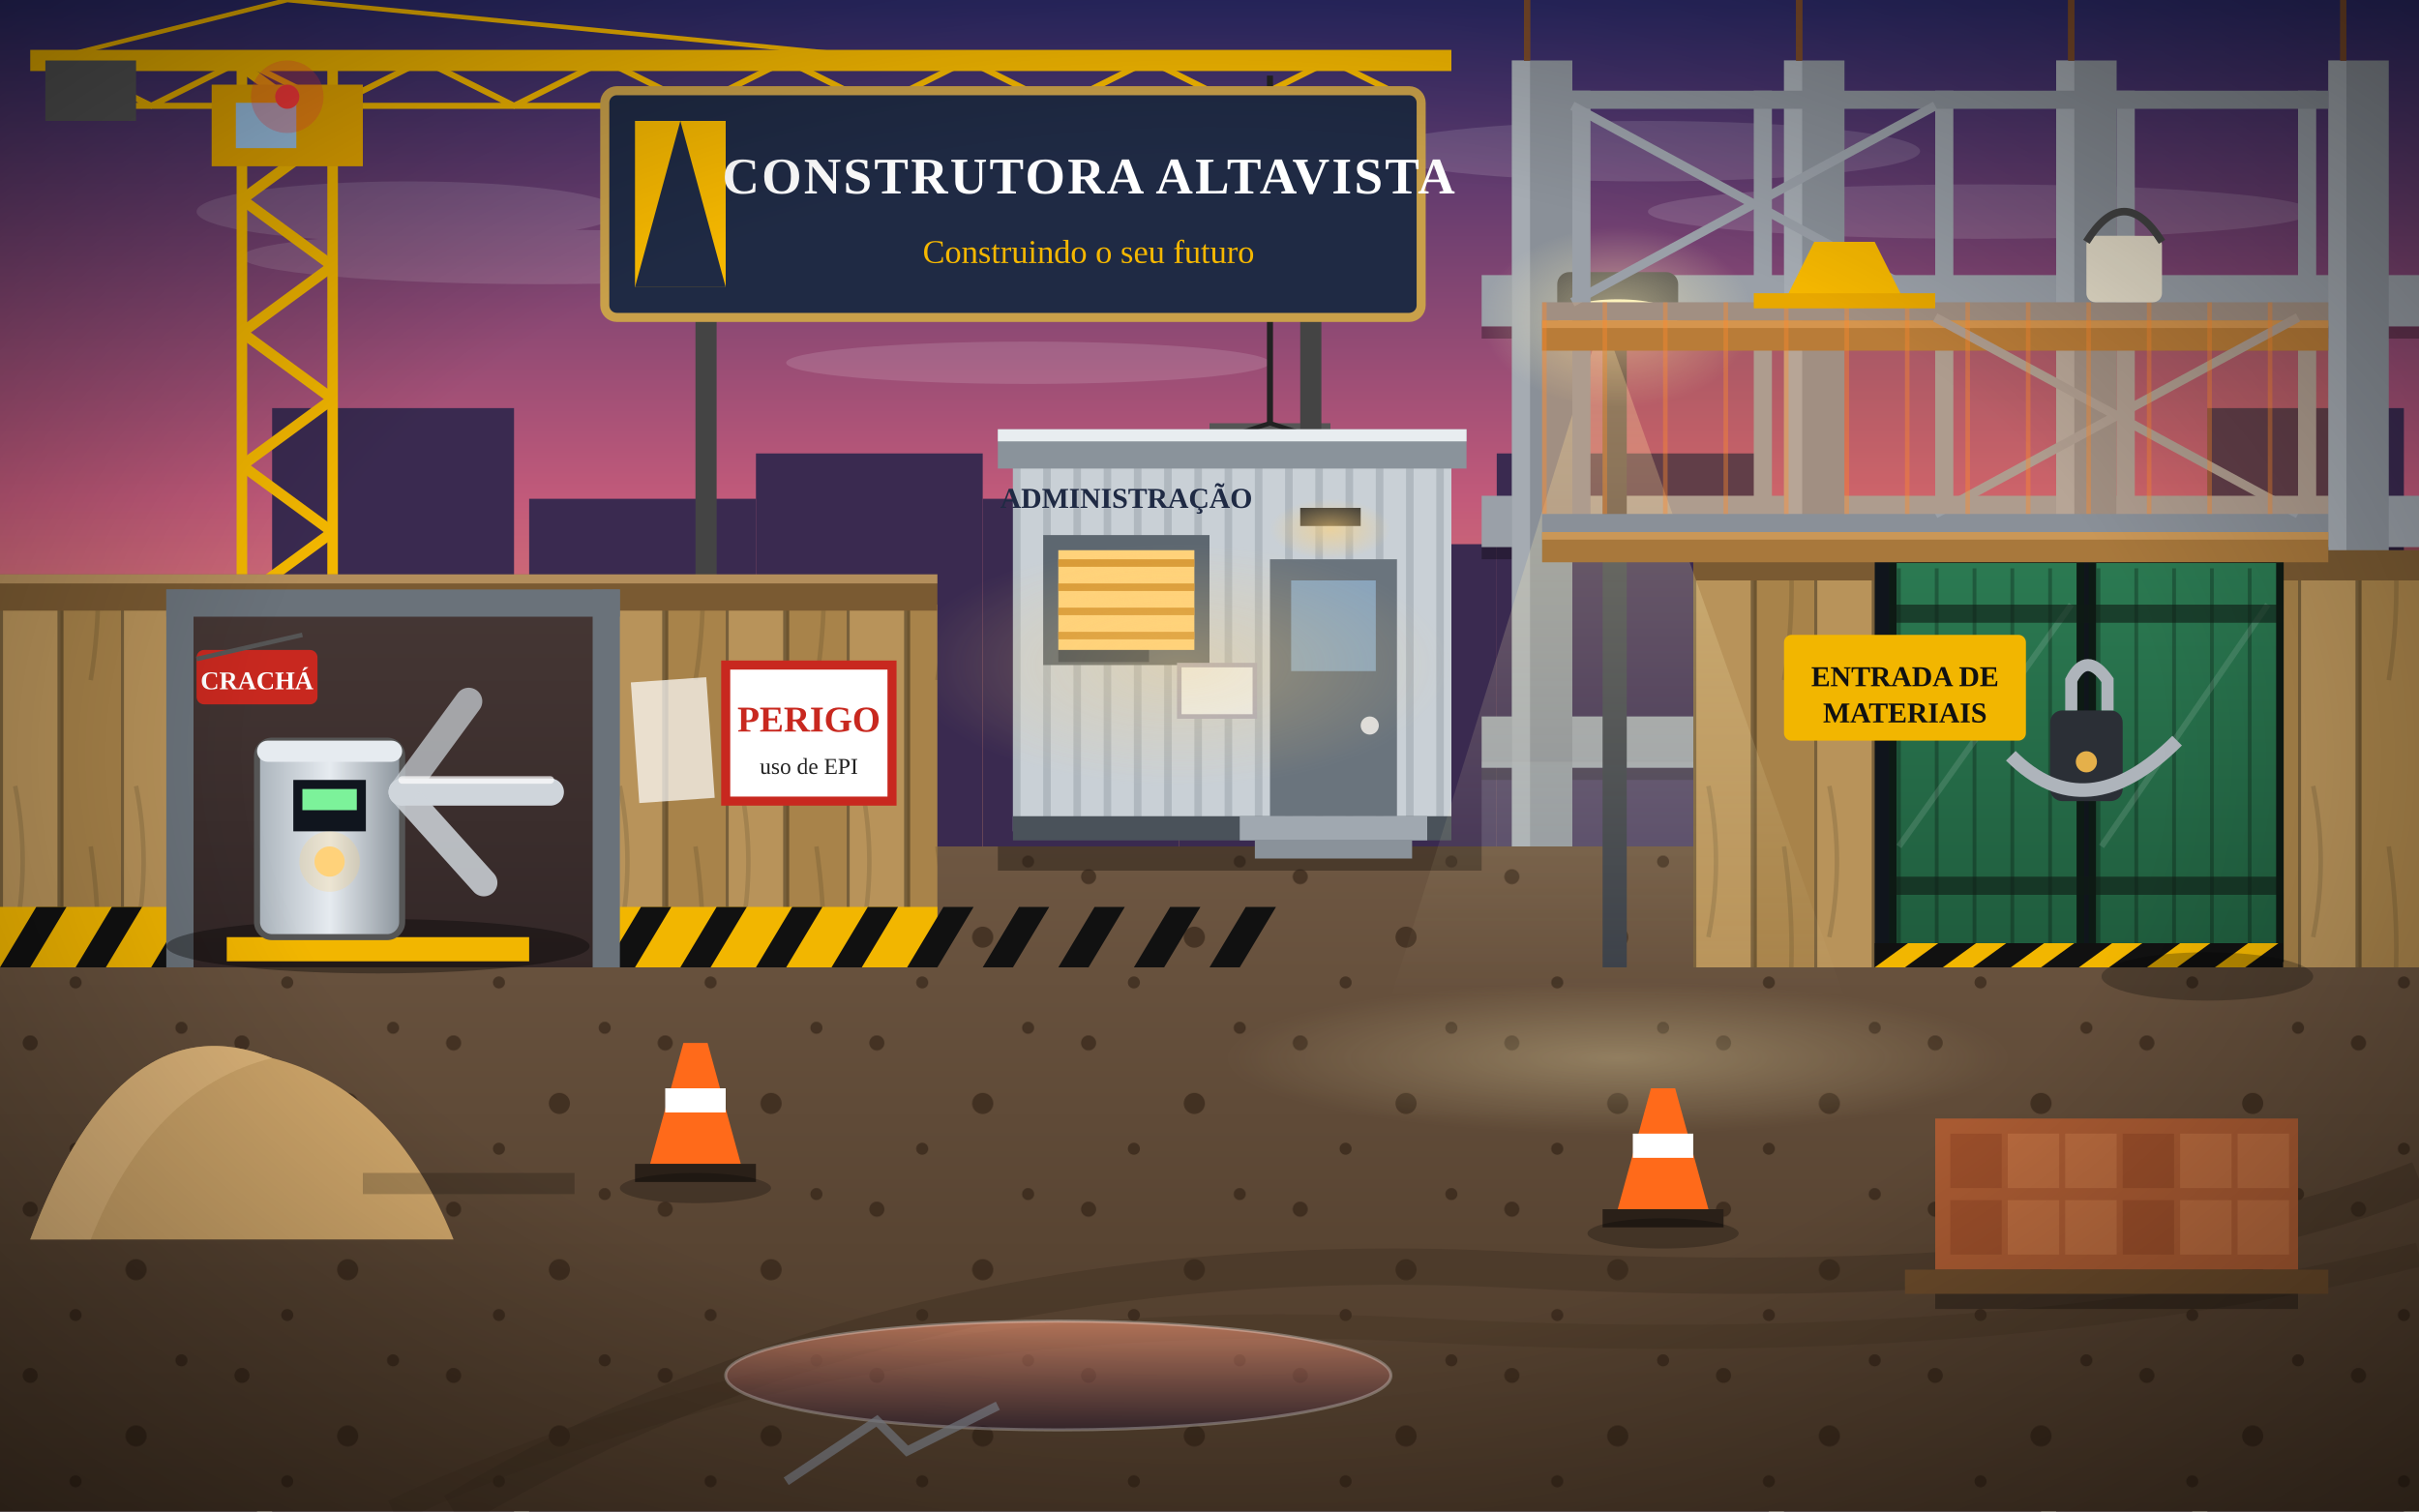
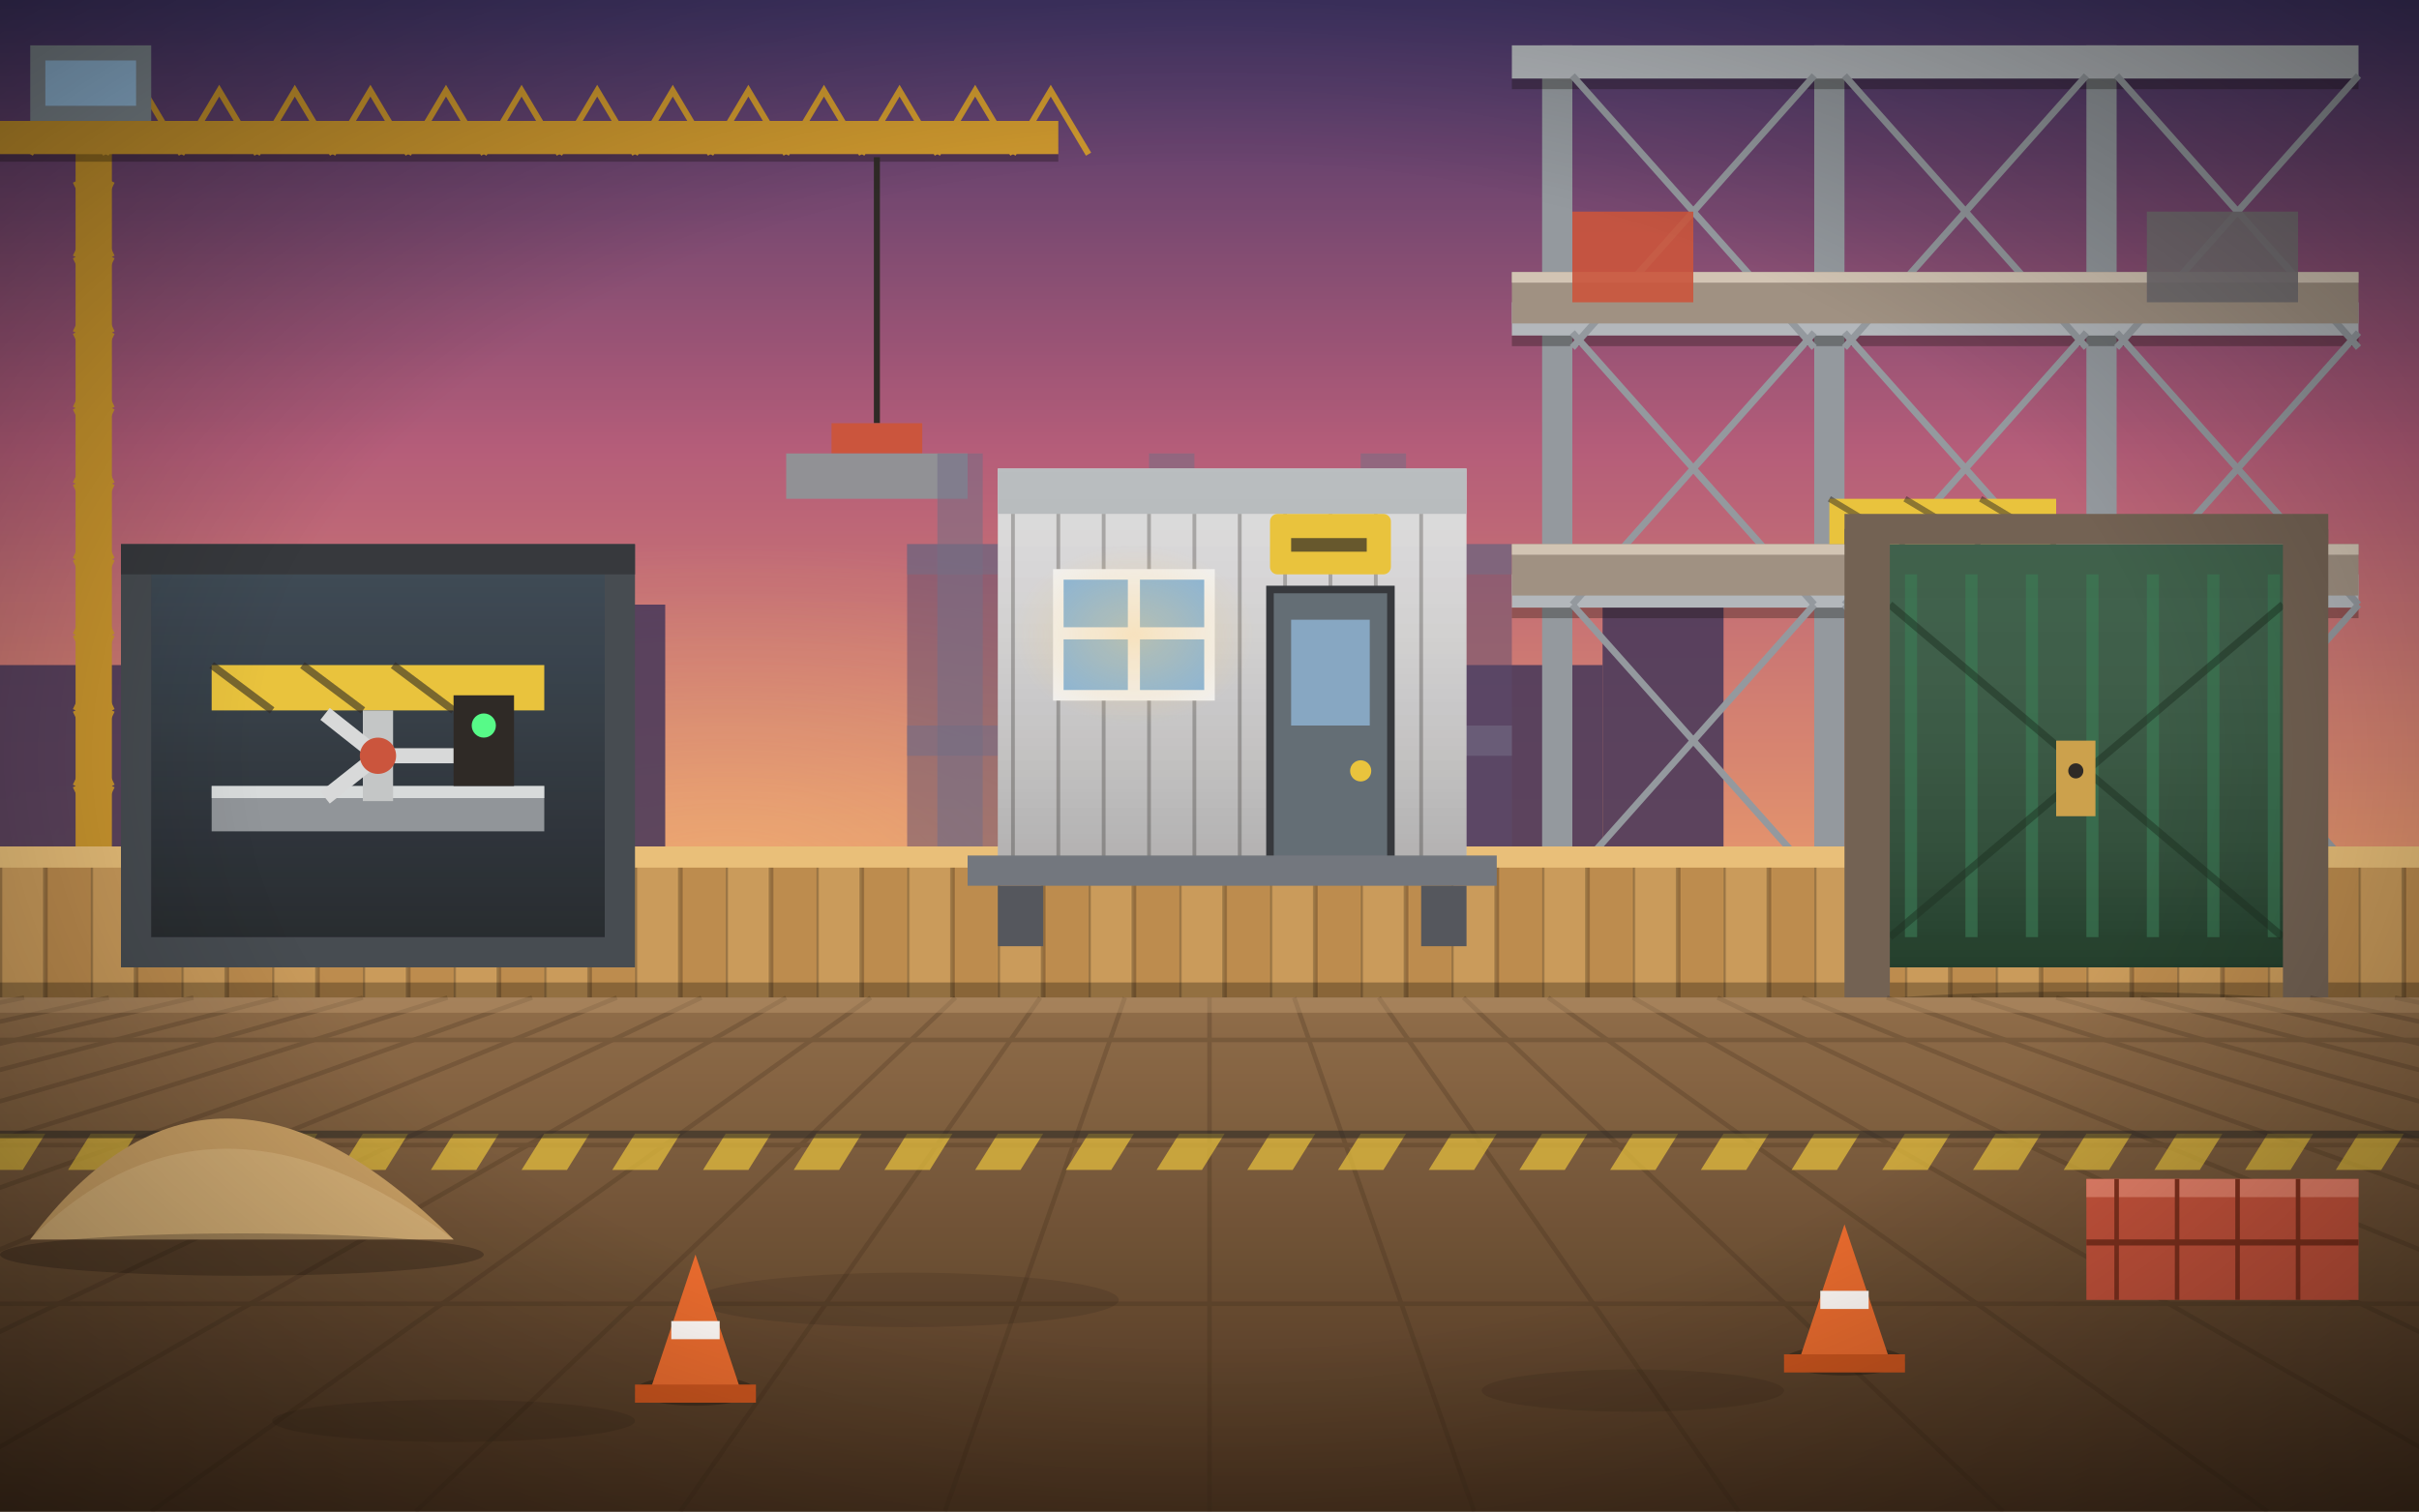
- <svg xmlns="http://www.w3.org/2000/svg" viewBox="0 0 160 100" preserveAspectRatio="xMidYMid slice" width="100%" height="100%">
+ <svg xmlns="http://www.w3.org/2000/svg" viewBox="0 0 160 100" preserveAspectRatio="xMidYMid slice" width="1920" height="1200">
  <defs>
-     <radialGradient id="vgl11" cx="0.5" cy="0.5" r="0.78">
+     <linearGradient id="obr1" x1="0" y1="0" x2="0" y2="1">
+       <stop offset="0" stop-color="#38306a" stop-opacity="1" />
+       <stop offset="0.45" stop-color="#b0587a" stop-opacity="1" />
+       <stop offset="1" stop-color="#f2a56a" stop-opacity="1" />
+     </linearGradient>
+     <radialGradient id="obr2" cx="0.5" cy="0.5" r="0.5">
+       <stop offset="0" stop-color="#ffd27a" stop-opacity="0.35" />
+       <stop offset="1" stop-color="#ffd27a" stop-opacity="0" />
+     </radialGradient>
+     <pattern id="obr3" width="6" height="10" patternUnits="userSpaceOnUse">
+       <rect width="6" height="10" fill="#c79a5a" />
+       <rect x="3" width="3" height="10" fill="#b98a4c" />
+       <path d="M0 0V10M3 0V10" stroke="#000" stroke-opacity=".25" stroke-width=".3" />
+     </pattern>
+     <linearGradient id="obr4" x1="0" y1="0" x2="0" y2="1">
+       <stop offset="0" stop-color="#9ad0ff" stop-opacity="0.22" />
+       <stop offset="1" stop-color="#9ad0ff" stop-opacity="0.04" />
+     </linearGradient>
+     <linearGradient id="obr5" x1="0" y1="0" x2="0" y2="1">
+       <stop offset="0" stop-color="#fff" stop-opacity="0.1" />
+       <stop offset="1" stop-color="#000" stop-opacity="0.2" />
+     </linearGradient>
+     <radialGradient id="obr6" cx="0.5" cy="0.5" r="0.5">
+       <stop offset="0" stop-color="#ffd27a" stop-opacity="0.4" />
+       <stop offset="1" stop-color="#ffd27a" stop-opacity="0" />
+     </radialGradient>
+     <linearGradient id="obr7" x1="0" y1="0" x2="0" y2="1">
+       <stop offset="0" stop-color="#fff" stop-opacity="0.1" />
+       <stop offset="1" stop-color="#000" stop-opacity="0.25" />
+     </linearGradient>
+     <linearGradient id="obr8" x1="0" y1="0" x2="0" y2="1">
+       <stop offset="0" stop-color="#8a6a48" stop-opacity="1" />
+       <stop offset="1" stop-color="#4a3320" stop-opacity="1" />
+     </linearGradient>
+     <linearGradient id="obr9" x1="0" y1="0" x2="0" y2="1">
+       <stop offset="0" stop-color="#8a6a48" stop-opacity="1" />
+       <stop offset="1" stop-color="#3d2a1a" stop-opacity="1" />
+     </linearGradient>
+     <radialGradient id="obr10" cx="0.5" cy="0.5" r="0.78">
      <stop offset="0.5" stop-color="#000" stop-opacity="0" />
      <stop offset="1" stop-color="#000" stop-opacity="0.55" />
    </radialGradient>
-     <linearGradient id="skl11" x1="0" y1="0" x2="0" y2="1">
-       <stop offset="0" stop-color="#2c2a68" />
-       <stop offset="0.5" stop-color="#c25a7a" />
-       <stop offset="1" stop-color="#ffb067" />
-     </linearGradient>
-     <radialGradient id="sunl11" cx="0.5" cy="0.5" r="0.5">
-       <stop offset="0" stop-color="#ffd890" stop-opacity="0.55" />
-       <stop offset="1" stop-color="#ffd890" stop-opacity="0" />
-     </radialGradient>
-     <linearGradient id="gdl11" x1="0" y1="0" x2="0" y2="1">
-       <stop offset="0" stop-color="#6e5742" />
-       <stop offset="1" stop-color="#4a3828" />
-     </linearGradient>
-     <pattern id="grl11" width="14" height="11" patternUnits="userSpaceOnUse">
-       <circle cx="2" cy="3" r=".5" fill="#2a1c10" opacity="0.55" />
-       <circle cx="9" cy="7" r=".7" fill="#2a1c10" opacity="0.55" />
-       <circle cx="12" cy="2" r=".4" fill="#2a1c10" opacity="0.55" />
-       <circle cx="5" cy="10" r=".4" fill="#2a1c10" opacity="0.55" />
-     </pattern>
-     <pattern id="tpml11" width="8" height="24" patternUnits="userSpaceOnUse">
-       <rect width="8" height="24" fill="#b8935a" />
-       <rect x="4" width="4" height="24" fill="#a8834a" />
-       <path d="M0 0V24M4 0V24" stroke="#000" stroke-opacity=".35" stroke-width=".4" />
-       <path d="M1 4Q2 9 1 14M6 8Q7 15 6 21" stroke="#000" stroke-opacity=".12" stroke-width=".3" fill="none" />
-     </pattern>
-     <linearGradient id="ssl11" x1="0" y1="0" x2="1" y2="0">
-       <stop offset="0" stop-color="#aab3bb" />
-       <stop offset="0.5" stop-color="#e6ebf0" />
-       <stop offset="1" stop-color="#8a939b" />
-     </linearGradient>
-     <linearGradient id="gtl11" x1="0" y1="0" x2="0" y2="1">
-       <stop offset="0" stop-color="#2b7a52" />
-       <stop offset="1" stop-color="#1f5c3d" />
-     </linearGradient>
-     <radialGradient id="wl2l11" cx="0.5" cy="0.5" r="0.5">
-       <stop offset="0" stop-color="#ffd27a" stop-opacity="0.6" />
-       <stop offset="1" stop-color="#ffd27a" stop-opacity="0" />
-     </radialGradient>
-     <radialGradient id="lgl11" cx="0.5" cy="0.5" r="0.5">
-       <stop offset="0" stop-color="#fff0b8" stop-opacity="0.55" />
-       <stop offset="1" stop-color="#fff0b8" stop-opacity="0" />
-     </radialGradient>
-     <linearGradient id="lcl11" x1="0" y1="0" x2="0" y2="1">
-       <stop offset="0" stop-color="#fff0b8" stop-opacity="0.35" />
-       <stop offset="1" stop-color="#fff0b8" stop-opacity="0" />
-     </linearGradient>
-     <linearGradient id="pul11" x1="0" y1="0" x2="0" y2="1">
-       <stop offset="0" stop-color="#ff9e7a" stop-opacity="0.55" />
-       <stop offset="1" stop-color="#2a1c30" stop-opacity="0.6" />
-     </linearGradient>
  </defs>
-   <rect x="0" y="0" width="160" height="66" fill="url(#skl11)" />
-   <ellipse cx="32" cy="58" rx="40" ry="12" fill="url(#sunl11)" />
-   <g fill="#fff" opacity=".13">
-     <ellipse cx="27" cy="14" rx="14" ry="2" />
-     <ellipse cx="36" cy="17" rx="20" ry="1.8" />
-     <ellipse cx="109" cy="10" rx="18" ry="2" />
-     <ellipse cx="131" cy="14" rx="22" ry="1.8" />
-     <ellipse cx="68" cy="24" rx="16" ry="1.4" />
+   <rect x="0" y="0" width="160" height="66" fill="url(#obr1)" />
+   <ellipse cx="48" cy="58" rx="50" ry="22" fill="url(#obr2)" />
+   <circle cx="36" cy="56" r="6" fill="#ffe2a8" opacity="0.8" />
+   <rect x="0" y="44" width="12" height="22" fill="#3a2f58" opacity="0.85" />
+   <rect x="12" y="38" width="10" height="28" fill="#3a2f58" opacity="0.85" />
+   <rect x="22" y="46" width="14" height="20" fill="#3a2f58" opacity="0.85" />
+   <rect x="36" y="40" width="8" height="26" fill="#3a2f58" opacity="0.85" />
+   <rect x="70" y="42" width="12" height="24" fill="#3a2f58" opacity="0.85" />
+   <rect x="82" y="36" width="10" height="30" fill="#3a2f58" opacity="0.85" />
+   <rect x="94" y="44" width="12" height="22" fill="#3a2f58" opacity="0.85" />
+   <rect x="106" y="38" width="8" height="28" fill="#3a2f58" opacity="0.85" />
+   <rect x="5" y="10" width="2.4" height="56" fill="#c9962a" />
+   <path d="M5 12L7.4 17M7.4 12L5 17" fill="none" stroke="#c9962a" stroke-width="0.4" />
+   <path d="M5 17L7.4 22M7.4 17L5 22" fill="none" stroke="#c9962a" stroke-width="0.4" />
+   <path d="M5 22L7.4 27M7.4 22L5 27" fill="none" stroke="#c9962a" stroke-width="0.4" />
+   <path d="M5 27L7.4 32M7.4 27L5 32" fill="none" stroke="#c9962a" stroke-width="0.4" />
+   <path d="M5 32L7.4 37M7.4 32L5 37" fill="none" stroke="#c9962a" stroke-width="0.4" />
+   <path d="M5 37L7.4 42M7.4 37L5 42" fill="none" stroke="#c9962a" stroke-width="0.4" />
+   <path d="M5 42L7.4 47M7.4 42L5 47" fill="none" stroke="#c9962a" stroke-width="0.4" />
+   <path d="M5 47L7.4 52M7.4 47L5 52" fill="none" stroke="#c9962a" stroke-width="0.4" />
+   <path d="M5 52L7.4 57M7.4 52L5 57" fill="none" stroke="#c9962a" stroke-width="0.4" />
+   <path d="M5 57L7.4 62M7.4 57L5 62" fill="none" stroke="#c9962a" stroke-width="0.4" />
+   <path d="M5 62L7.4 67M7.4 62L5 67" fill="none" stroke="#c9962a" stroke-width="0.4" />
+   <rect x="0" y="8" width="70" height="2.2" fill="#c9962a" />
+   <rect x="0" y="10.2" width="70" height="0.5" fill="#000" opacity="0.3" />
+   <path d="M2 10.2L4.5 6L7 10.2" fill="none" stroke="#c9962a" stroke-width="0.4" />
+   <path d="M7 10.2L9.5 6L12 10.2" fill="none" stroke="#c9962a" stroke-width="0.4" />
+   <path d="M12 10.2L14.5 6L17 10.2" fill="none" stroke="#c9962a" stroke-width="0.4" />
+   <path d="M17 10.2L19.5 6L22 10.2" fill="none" stroke="#c9962a" stroke-width="0.4" />
+   <path d="M22 10.2L24.5 6L27 10.2" fill="none" stroke="#c9962a" stroke-width="0.4" />
+   <path d="M27 10.2L29.5 6L32 10.2" fill="none" stroke="#c9962a" stroke-width="0.4" />
+   <path d="M32 10.2L34.5 6L37 10.2" fill="none" stroke="#c9962a" stroke-width="0.4" />
+   <path d="M37 10.2L39.5 6L42 10.2" fill="none" stroke="#c9962a" stroke-width="0.4" />
+   <path d="M42 10.2L44.5 6L47 10.2" fill="none" stroke="#c9962a" stroke-width="0.4" />
+   <path d="M47 10.2L49.5 6L52 10.2" fill="none" stroke="#c9962a" stroke-width="0.4" />
+   <path d="M52 10.2L54.5 6L57 10.2" fill="none" stroke="#c9962a" stroke-width="0.4" />
+   <path d="M57 10.2L59.5 6L62 10.2" fill="none" stroke="#c9962a" stroke-width="0.4" />
+   <path d="M62 10.2L64.5 6L67 10.2" fill="none" stroke="#c9962a" stroke-width="0.4" />
+   <path d="M67 10.2L69.5 6L72 10.2" fill="none" stroke="#c9962a" stroke-width="0.4" />
+   <rect x="2" y="3" width="8" height="5" fill="#7a8a96" />
+   <rect x="3" y="4" width="6" height="3" fill="#9ad0ff" opacity="0.8" />
+   <line x1="58" y1="10.4" x2="58" y2="28" stroke="#222" stroke-width="0.4" />
+   <rect x="55" y="28" width="6" height="2" fill="#c8503a" />
+   <rect x="52" y="30" width="12" height="3" fill="#8a8f98" />
+   <rect x="60" y="36" width="40" height="30" fill="#51466e" opacity="0.5" />
+   <rect x="62" y="30" width="3" height="36" fill="#6b6a86" opacity="0.55" />
+   <rect x="76" y="30" width="3" height="36" fill="#6b6a86" opacity="0.55" />
+   <rect x="90" y="30" width="3" height="36" fill="#6b6a86" opacity="0.55" />
+   <rect x="60" y="36" width="40" height="2" fill="#6b6a86" opacity="0.55" />
+   <rect x="60" y="48" width="40" height="2" fill="#6b6a86" opacity="0.55" />
+   <rect x="60" y="60" width="40" height="2" fill="#6b6a86" opacity="0.55" />
+   <rect x="102" y="3" width="2" height="62" fill="#8d98a2" />
+   <rect x="120" y="3" width="2" height="62" fill="#8d98a2" />
+   <rect x="138" y="3" width="2" height="62" fill="#8d98a2" />
+   <rect x="100" y="3" width="56" height="2.2" fill="#aeb8c0" />
+   <rect x="100" y="5.2" width="56" height="0.7" fill="#000" opacity="0.3" />
+   <rect x="100" y="20" width="56" height="2.2" fill="#aeb8c0" />
+   <rect x="100" y="22.2" width="56" height="0.7" fill="#000" opacity="0.3" />
+   <rect x="100" y="38" width="56" height="2.2" fill="#aeb8c0" />
+   <rect x="100" y="40.2" width="56" height="0.7" fill="#000" opacity="0.3" />
+   <rect x="100" y="56" width="56" height="2.2" fill="#aeb8c0" />
+   <rect x="100" y="58.2" width="56" height="0.7" fill="#000" opacity="0.3" />
+   <path d="M104 5L120 23M120 5L104 23" fill="none" stroke="#8d98a2" stroke-width="0.45" />
+   <path d="M104 22L120 40M120 22L104 40" fill="none" stroke="#8d98a2" stroke-width="0.45" />
+   <path d="M104 40L120 58M120 40L104 58" fill="none" stroke="#8d98a2" stroke-width="0.45" />
+   <path d="M122 5L138 23M138 5L122 23" fill="none" stroke="#8d98a2" stroke-width="0.45" />
+   <path d="M122 22L138 40M138 22L122 40" fill="none" stroke="#8d98a2" stroke-width="0.45" />
+   <path d="M122 40L138 58M138 40L122 58" fill="none" stroke="#8d98a2" stroke-width="0.45" />
+   <path d="M140 5L156 23M156 5L140 23" fill="none" stroke="#8d98a2" stroke-width="0.45" />
+   <path d="M140 22L156 40M156 22L140 40" fill="none" stroke="#8d98a2" stroke-width="0.45" />
+   <path d="M140 40L156 58M156 40L140 58" fill="none" stroke="#8d98a2" stroke-width="0.45" />
+   <rect x="100" y="18" width="56" height="3.4" fill="#9a8f84" />
+   <rect x="100" y="18" width="56" height="0.7" fill="#cfc6b8" />
+   <rect x="100" y="36" width="56" height="3.4" fill="#9a8f84" />
+   <rect x="100" y="36" width="56" height="0.7" fill="#cfc6b8" />
+   <rect x="121" y="33" width="15" height="3" fill="#e8c53a" />
+   <path d="M121 33l5 3M126 33l5 3M131 33l5 3" fill="none" opacity="0.5" stroke="#222" stroke-width="0.4" />
+   <rect x="104" y="14" width="8" height="6" fill="#c8503a" opacity="0.9" />
+   <rect x="142" y="14" width="10" height="6" fill="#6a6a72" opacity="0.9" />
+   <rect x="0" y="56" width="160" height="10" fill="url(#obr3)" />
+   <rect x="0" y="56" width="160" height="1.4" fill="#e8c07a" />
+   <rect x="0" y="65" width="160" height="1.4" fill="#000" opacity="0.3" />
+   <rect x="8" y="36" width="34" height="28" fill="#3c4650" />
+   <rect x="10" y="38" width="30" height="24" fill="#161d24" />
+   <rect x="10" y="38" width="30" height="24" fill="url(#obr4)" />
+   <rect x="14" y="44" width="22" height="3" fill="#e8c53a" />
+   <path d="M14 44l4 3M20 44l4 3M26 44l4 3" fill="none" opacity="0.6" stroke="#222" stroke-width="0.5" />
+   <rect x="8" y="36" width="34" height="2" fill="#2a323a" />
+   <rect x="14" y="52" width="22" height="3" fill="#8a949c" />
+   <rect x="14" y="52" width="22" height="0.8" fill="#e8f0f4" opacity="0.8" />
+   <rect x="24" y="47" width="2" height="6" fill="#c0c8cc" />
+   <path d="M25 50L32.00 50.00" fill="none" stroke="#d6dce0" stroke-width="1" />
+   <path d="M25 50L21.50 52.77" fill="none" stroke="#d6dce0" stroke-width="1" />
+   <path d="M25 50L21.50 47.23" fill="none" stroke="#d6dce0" stroke-width="1" />
+   <circle cx="25" cy="50" r="1.2" fill="#c8503a" />
+   <rect x="30" y="46" width="4" height="6" fill="#222" />
+   <circle cx="32" cy="48" r="0.8" fill="#4cff8a" />
+   <rect x="66" y="31" width="31" height="26" fill="#d8dde2" />
+   <rect x="66" y="31" width="31" height="3" fill="#aeb8c0" />
+   <rect x="66" y="31" width="31" height="26" fill="url(#obr5)" />
+   <line x1="67" y1="34" x2="67" y2="57" stroke="#000" stroke-width="0.25" opacity="0.25" />
+   <line x1="70" y1="34" x2="70" y2="57" stroke="#000" stroke-width="0.25" opacity="0.25" />
+   <line x1="73" y1="34" x2="73" y2="57" stroke="#000" stroke-width="0.25" opacity="0.25" />
+   <line x1="76" y1="34" x2="76" y2="57" stroke="#000" stroke-width="0.25" opacity="0.25" />
+   <line x1="79" y1="34" x2="79" y2="57" stroke="#000" stroke-width="0.25" opacity="0.25" />
+   <line x1="82" y1="34" x2="82" y2="57" stroke="#000" stroke-width="0.25" opacity="0.25" />
+   <line x1="85" y1="34" x2="85" y2="57" stroke="#000" stroke-width="0.25" opacity="0.25" />
+   <line x1="88" y1="34" x2="88" y2="57" stroke="#000" stroke-width="0.25" opacity="0.25" />
+   <line x1="91" y1="34" x2="91" y2="57" stroke="#000" stroke-width="0.25" opacity="0.25" />
+   <line x1="94" y1="34" x2="94" y2="57" stroke="#000" stroke-width="0.25" opacity="0.25" />
+   <rect x="70" y="38" width="10" height="8" fill="#7fb4de" stroke="#f0f4f6" stroke-width="0.7" />
+   <rect x="74.6" y="38" width="0.8" height="8" fill="#f0f4f6" />
+   <rect x="70" y="41.5" width="10" height="0.8" fill="#f0f4f6" />
+   <ellipse cx="75" cy="42" rx="8" ry="6" fill="url(#obr6)" />
+   <rect x="84" y="39" width="8" height="18" fill="#5a6a76" stroke="#2a323a" stroke-width="0.5" />
+   <rect x="85.4" y="41" width="5.2" height="7" fill="#9ad0ff" opacity="0.6" />
+   <circle cx="90" cy="51" r="0.7" fill="#e8c53a" />
+   <rect x="64" y="56.6" width="35" height="2" fill="#6a7480" />
+   <rect x="66" y="58.6" width="3" height="4" fill="#4a525c" />
+   <rect x="94" y="58.6" width="3" height="4" fill="#4a525c" />
+   <rect x="84" y="34" width="8" height="4" fill="#e8c53a" rx="0.5" />
+   <rect x="85.4" y="35.6" width="5" height="0.9" fill="#222" opacity="0.7" />
+   <rect x="122" y="38" width="32" height="28" fill="#3d4d3a" opacity="0.0" />
+   <rect x="124" y="36" width="28" height="28" fill="#1d4a35" />
+   <rect x="124" y="36" width="28" height="28" fill="url(#obr7)" />
+   <rect x="126" y="38" width="0.8" height="24" fill="#2e7a55" opacity="0.6" />
+   <rect x="130" y="38" width="0.8" height="24" fill="#2e7a55" opacity="0.6" />
+   <rect x="134" y="38" width="0.8" height="24" fill="#2e7a55" opacity="0.6" />
+   <rect x="138" y="38" width="0.8" height="24" fill="#2e7a55" opacity="0.6" />
+   <rect x="142" y="38" width="0.8" height="24" fill="#2e7a55" opacity="0.6" />
+   <rect x="146" y="38" width="0.8" height="24" fill="#2e7a55" opacity="0.6" />
+   <rect x="150" y="38" width="0.8" height="24" fill="#2e7a55" opacity="0.6" />
+   <path d="M125 40L151 62M151 40L125 62" fill="none" opacity="0.5" stroke="#0f2a1e" stroke-width="0.5" />
+   <rect x="122" y="35" width="3" height="31" fill="#6a5e52" />
+   <rect x="151" y="35" width="3" height="31" fill="#6a5e52" />
+   <rect x="122" y="34" width="32" height="2" fill="#6a5e52" />
+   <rect x="136" y="49" width="2.6" height="5" fill="#c9a04a" />
+   <circle cx="137.3" cy="51" r="0.5" fill="#222" />
+   <ellipse cx="138" cy="67" rx="18" ry="1.4" fill="#000" opacity="0.25" />
+   <rect x="0" y="66" width="160" height="34" fill="url(#obr8)" />
+   <rect x="0" y="66" width="160" height="34" fill="url(#obr9)" />
+   <g stroke="#2a1a0c" stroke-width=".3" opacity="0.22">
+     <line x1="-20.8" y1="66" x2="-235" y2="100" />
+     <line x1="-15.2" y1="66" x2="-217.5" y2="100" />
+     <line x1="-9.6" y1="66" x2="-200" y2="100" />
+     <line x1="-4" y1="66" x2="-182.5" y2="100" />
+     <line x1="1.6" y1="66" x2="-165" y2="100" />
+     <line x1="7.2" y1="66" x2="-147.5" y2="100" />
+     <line x1="12.8" y1="66" x2="-130" y2="100" />
+     <line x1="18.4" y1="66" x2="-112.5" y2="100" />
+     <line x1="24" y1="66" x2="-95" y2="100" />
+     <line x1="29.6" y1="66" x2="-77.5" y2="100" />
+     <line x1="35.2" y1="66" x2="-60" y2="100" />
+     <line x1="40.8" y1="66" x2="-42.5" y2="100" />
+     <line x1="46.4" y1="66" x2="-25" y2="100" />
+     <line x1="52" y1="66" x2="-7.5" y2="100" />
+     <line x1="57.6" y1="66" x2="10" y2="100" />
+     <line x1="63.2" y1="66" x2="27.5" y2="100" />
+     <line x1="68.8" y1="66" x2="45" y2="100" />
+     <line x1="74.4" y1="66" x2="62.5" y2="100" />
+     <line x1="80" y1="66" x2="80" y2="100" />
+     <line x1="85.6" y1="66" x2="97.5" y2="100" />
+     <line x1="91.2" y1="66" x2="115" y2="100" />
+     <line x1="96.8" y1="66" x2="132.5" y2="100" />
+     <line x1="102.4" y1="66" x2="150" y2="100" />
+     <line x1="108" y1="66" x2="167.5" y2="100" />
+     <line x1="113.6" y1="66" x2="185" y2="100" />
+     <line x1="119.2" y1="66" x2="202.5" y2="100" />
+     <line x1="124.8" y1="66" x2="220" y2="100" />
+     <line x1="130.4" y1="66" x2="237.5" y2="100" />
+     <line x1="136" y1="66" x2="255" y2="100" />
+     <line x1="141.6" y1="66" x2="272.5" y2="100" />
+     <line x1="147.2" y1="66" x2="290" y2="100" />
+     <line x1="152.8" y1="66" x2="307.5" y2="100" />
+     <line x1="158.4" y1="66" x2="325" y2="100" />
+     <line x1="164" y1="66" x2="342.5" y2="100" />
+     <line x1="169.6" y1="66" x2="360" y2="100" />
+     <line x1="175.2" y1="66" x2="377.5" y2="100" />
+     <line x1="180.8" y1="66" x2="395" y2="100" />
+     <line x1="0" y1="68.8" x2="160" y2="68.8" />
+     <line x1="0" y1="75.76" x2="160" y2="75.76" />
+     <line x1="0" y1="86.26" x2="160" y2="86.26" />
  </g>
-   <rect x="-2" y="45" width="19" height="55" fill="#3a2a50" />
-   <rect x="18" y="27" width="16" height="73" fill="#3a2a50" />
-   <rect x="35" y="33" width="15" height="67" fill="#3a2a50" />
-   <rect x="50" y="30" width="15" height="70" fill="#3a2a50" />
-   <rect x="65" y="33" width="13" height="67" fill="#3a2a50" />
-   <rect x="78" y="36" width="21" height="64" fill="#3a2a50" />
-   <rect x="99" y="30" width="18" height="70" fill="#3a2a50" />
-   <rect x="118" y="45" width="17" height="55" fill="#3a2a50" />
-   <rect x="136" y="33" width="9" height="67" fill="#3a2a50" />
-   <rect x="146" y="27" width="13" height="73" fill="#3a2a50" />
-   <rect x="0" y="56" width="160" height="12" fill="#2a2040" opacity=".35" />
-   <rect x="98" y="62" width="62" height="3.4" fill="#9aa0a8" />
-   <rect x="98" y="65.4" width="62" height="0.8" fill="#000" opacity=".3" />
-   <rect x="98" y="47.4" width="62" height="3.4" fill="#9aa0a8" />
-   <rect x="98" y="50.8" width="62" height="0.8" fill="#000" opacity=".3" />
-   <rect x="98" y="32.8" width="62" height="3.4" fill="#9aa0a8" />
-   <rect x="98" y="36.2" width="62" height="0.8" fill="#000" opacity=".3" />
-   <rect x="98" y="18.2" width="62" height="3.4" fill="#9aa0a8" />
-   <rect x="98" y="21.6" width="62" height="0.8" fill="#000" opacity=".3" />
-   <rect x="100" y="4" width="4" height="58" fill="#8a9098" />
-   <rect x="100" y="4" width="1.2" height="58" fill="#c0c6cc" opacity=".5" />
-   <path d="M101 4V-2" stroke="#7a4a2a" stroke-width=".4" />
-   <path d="M101 4V-1" stroke="#7a4a2a" stroke-width=".4" />
-   <path d="M101 4V0" stroke="#7a4a2a" stroke-width=".4" />
-   <rect x="118" y="4" width="4" height="58" fill="#8a9098" />
-   <rect x="118" y="4" width="1.2" height="58" fill="#c0c6cc" opacity=".5" />
-   <path d="M119 4V-2" stroke="#7a4a2a" stroke-width=".4" />
-   <path d="M119 4V-1" stroke="#7a4a2a" stroke-width=".4" />
-   <path d="M119 4V0" stroke="#7a4a2a" stroke-width=".4" />
-   <rect x="136" y="4" width="4" height="58" fill="#8a9098" />
-   <rect x="136" y="4" width="1.2" height="58" fill="#c0c6cc" opacity=".5" />
-   <path d="M137 4V-2" stroke="#7a4a2a" stroke-width=".4" />
-   <path d="M137 4V-1" stroke="#7a4a2a" stroke-width=".4" />
-   <path d="M137 4V0" stroke="#7a4a2a" stroke-width=".4" />
-   <rect x="154" y="4" width="4" height="58" fill="#8a9098" />
-   <rect x="154" y="4" width="1.2" height="58" fill="#c0c6cc" opacity=".5" />
-   <path d="M155 4V-2" stroke="#7a4a2a" stroke-width=".4" />
-   <path d="M155 4V-1" stroke="#7a4a2a" stroke-width=".4" />
-   <path d="M155 4V0" stroke="#7a4a2a" stroke-width=".4" />
-   <rect x="98" y="40" width="62" height="22" fill="#7a5a8a" opacity=".0" />
-   <rect x="98" y="50.4" width="62" height="11" fill="#b8c0c8" opacity=".18" />
-   <g stroke="#f2b600" fill="none" stroke-width=".7">
-     <path d="M16 66V4M22 66V4" />
-     <path d="M16 66L22 61.6" />
-     <path d="M22 61.6L16 57.2" />
-     <path d="M16 57.2L22 52.8" />
-     <path d="M22 52.8L16 48.4" />
-     <path d="M16 48.4L22 44" />
-     <path d="M22 44L16 39.6" />
-     <path d="M16 39.6L22 35.2" />
-     <path d="M22 35.2L16 30.8" />
-     <path d="M16 30.8L22 26.4" />
-     <path d="M22 26.4L16 22" />
-     <path d="M16 22L22 17.6" />
-     <path d="M22 17.6L16 13.2" />
-     <path d="M16 13.2L22 8.8" />
-     <path d="M22 8.8L16 4.4" />
-     <path d="M2 4H96" stroke-width="1.4" />
-     <path d="M4 7H94M4 4L10 7L16 4L22 7L28 4L34 7L40 4L46 7L52 4L58 7L64 4L70 7L76 4L82 7L88 4L94 7" stroke-width=".4" />
-     <path d="M19 0L3 4M19 0L60 4" stroke-width=".3" />
+   <g fill="#000" opacity=".12">
+     <ellipse cx="60" cy="86" rx="14" ry="1.8" />
+     <ellipse cx="108" cy="92" rx="10" ry="1.4" />
+     <ellipse cx="30" cy="94" rx="12" ry="1.4" />
  </g>
-   <rect x="14" y="5.6" width="10" height="5.4" fill="#e8a800" />
-   <rect x="15.6" y="6.8" width="4" height="3" fill="#9ec4e6" />
-   <rect x="3" y="4" width="6" height="4" fill="#555" />
-   <path d="M84 5V28" stroke="#222" stroke-width=".4" />
-   <rect x="80" y="28" width="8" height="1.6" fill="#555" />
-   <rect x="79" y="29.6" width="10" height="3" fill="#a85a32" />
-   <path d="M79 29.6L84 28L89 29.6" stroke="#222" stroke-width=".3" fill="none" />
-   <circle cx="19" cy="6.4" r=".8" fill="#ff3b3b" />
-   <circle cx="19" cy="6.4" r="2.4" fill="#ff3b3b" opacity=".3" />
-   <rect x="46" y="12" width="1.4" height="30" fill="#444" />
-   <rect x="86" y="12" width="1.4" height="30" fill="#444" />
-   <rect x="40" y="6" width="54" height="15" fill="#1f2a44" stroke="#c9a04a" stroke-width=".6" rx=".8" />
-   <rect x="42" y="8" width="6" height="11" fill="#f5b700" />
-   <path d="M42 19L45 8L48 19Z" fill="#1f2a44" />
-   <text x="72" y="12.8" font-size="3.4" text-anchor="middle" fill="#fff" font-weight="900" letter-spacing=".15">CONSTRUTORA ALTAVISTA</text>
-   <text x="72" y="17.4" font-size="2.2" text-anchor="middle" fill="#f5b700">Construindo o seu futuro</text>
-   <rect x="0" y="56" width="160" height="44" fill="url(#gdl11)" />
-   <rect x="0" y="56" width="160" height="44" fill="url(#grl11)" />
-   <rect x="66" y="56" width="32" height="1.6" fill="#2a2018" opacity=".5" />
-   <rect x="67" y="30" width="29" height="25" fill="#c9d0d6" />
-   <rect x="67" y="30" width="0.5" height="25" fill="#9aa4ac" opacity=".55" />
-   <rect x="69" y="30" width="0.5" height="25" fill="#9aa4ac" opacity=".55" />
-   <rect x="71" y="30" width="0.5" height="25" fill="#9aa4ac" opacity=".55" />
-   <rect x="73" y="30" width="0.5" height="25" fill="#9aa4ac" opacity=".55" />
-   <rect x="75" y="30" width="0.5" height="25" fill="#9aa4ac" opacity=".55" />
-   <rect x="77" y="30" width="0.5" height="25" fill="#9aa4ac" opacity=".55" />
-   <rect x="79" y="30" width="0.5" height="25" fill="#9aa4ac" opacity=".55" />
-   <rect x="81" y="30" width="0.5" height="25" fill="#9aa4ac" opacity=".55" />
-   <rect x="83" y="30" width="0.5" height="25" fill="#9aa4ac" opacity=".55" />
-   <rect x="85" y="30" width="0.5" height="25" fill="#9aa4ac" opacity=".55" />
-   <rect x="87" y="30" width="0.5" height="25" fill="#9aa4ac" opacity=".55" />
-   <rect x="89" y="30" width="0.5" height="25" fill="#9aa4ac" opacity=".55" />
-   <rect x="91" y="30" width="0.5" height="25" fill="#9aa4ac" opacity=".55" />
-   <rect x="93" y="30" width="0.5" height="25" fill="#9aa4ac" opacity=".55" />
-   <rect x="95" y="30" width="0.5" height="25" fill="#9aa4ac" opacity=".55" />
-   <rect x="66" y="28.4" width="31" height="2.6" fill="#8a939b" />
-   <rect x="66" y="28.4" width="31" height="0.8" fill="#e8edf0" />
-   <rect x="67" y="54" width="29" height="1.6" fill="#4a525a" />
-   <rect x="69" y="35.4" width="11" height="8.6" fill="#5d6770" />
-   <rect x="70" y="36.4" width="9" height="6.6" fill="#ffd27a" />
-   <rect x="70" y="36.4" width="9" height="6.6" fill="url(#wl2l11)" />
-   <rect x="70" y="37" width="9" height="0.5" fill="#c8821a" opacity=".7" />
-   <rect x="70" y="38.6" width="9" height="0.5" fill="#c8821a" opacity=".7" />
-   <rect x="70" y="40.2" width="9" height="0.5" fill="#c8821a" opacity=".7" />
-   <rect x="70" y="41.8" width="9" height="0.5" fill="#c8821a" opacity=".7" />
-   <text x="74.5" y="33.6" font-size="1.9" text-anchor="middle" fill="#1f2a44" font-weight="800">ADMINISTRAÇÃO</text>
-   <rect x="84" y="37" width="8.4" height="17" fill="#6a747d" />
-   <rect x="85.4" y="38.4" width="5.6" height="6" fill="#9ec4e6" opacity=".6" />
-   <circle cx="90.6" cy="48" r=".6" fill="#ddd" />
-   <rect x="82" y="54" width="12.4" height="1.6" fill="#a0a8b0" />
-   <rect x="83" y="55.6" width="10.4" height="1.2" fill="#8a929a" />
-   <rect x="78" y="44" width="5" height="3.4" fill="#e8edf0" stroke="#aab" stroke-width=".3" />
-   <rect x="86" y="33.6" width="4" height="1.2" fill="#333" />
-   <ellipse cx="88" cy="35" rx="4" ry="2" fill="url(#wl2l11)" />
-   <ellipse cx="78" cy="44" rx="18" ry="8" fill="url(#wl2l11)" opacity=".55" />
-   <rect x="70" y="43" width="6" height="0.8" fill="#000" opacity=".2" />
-   <rect x="0" y="40" width="13" height="24" fill="url(#tpml11)" />
-   <rect x="40" y="40" width="22" height="24" fill="url(#tpml11)" />
-   <rect x="0" y="38" width="62" height="2.4" fill="#7a5a32" />
-   <rect x="0" y="38" width="62" height="0.6" fill="#d9b078" opacity=".6" />
-   <rect x="0" y="60" width="13" height="4" fill="#f2b600" />
-   <rect x="40" y="60" width="22" height="4" fill="#f2b600" />
-   <path d="M40 64l2.4-4h2l-2.4 4z" fill="#111" />
-   <path d="M45 64l2.4-4h2l-2.4 4z" fill="#111" />
-   <path d="M50 64l2.4-4h2l-2.4 4z" fill="#111" />
-   <path d="M55 64l2.4-4h2l-2.4 4z" fill="#111" />
-   <path d="M60 64l2.4-4h2l-2.4 4z" fill="#111" />
-   <path d="M65 64l2.4-4h2l-2.4 4z" fill="#111" />
-   <path d="M70 64l2.4-4h2l-2.4 4z" fill="#111" />
-   <path d="M75 64l2.4-4h2l-2.4 4z" fill="#111" />
-   <path d="M80 64l2.4-4h2l-2.4 4z" fill="#111" />
-   <path d="M0 64l2.4-4h2l-2.4 4z" fill="#111" />
-   <path d="M5 64l2.4-4h2l-2.4 4z" fill="#111" />
-   <path d="M10 64l2.4-4h2l-2.4 4z" fill="#111" />
-   <rect x="48" y="44" width="11" height="9" fill="#fff" stroke="#c8281f" stroke-width=".6" />
-   <text x="53.5" y="48.4" font-size="2.4" text-anchor="middle" fill="#c8281f" font-weight="900">PERIGO</text>
-   <text x="53.5" y="51.2" font-size="1.5" text-anchor="middle" fill="#222">uso de EPI</text>
-   <rect x="42" y="45" width="5" height="8" fill="#fff" opacity=".7" transform="rotate(-4 44 49)" />
-   <rect x="12" y="40" width="28" height="24" fill="#1d1626" />
-   <rect x="12" y="40" width="28" height="24" fill="url(#gdl11)" opacity=".5" />
-   <rect x="11" y="39" width="30" height="1.8" fill="#6a727a" />
-   <rect x="11" y="39" width="1.8" height="25" fill="#6a727a" />
-   <rect x="39.2" y="39" width="1.8" height="25" fill="#6a727a" />
-   <ellipse cx="25" cy="62.6" rx="14" ry="1.8" fill="#000" opacity=".35" />
-   <rect x="15" y="62" width="20" height="1.6" fill="#f2b600" />
-   <rect x="17" y="49" width="9.6" height="13" fill="url(#ssl11)" stroke="#555" stroke-width=".4" rx="1" />
-   <rect x="17" y="49" width="9.6" height="1.4" fill="#e6ebf0" rx=".7" />
-   <rect x="19.4" y="51.6" width="4.8" height="3.4" fill="#10151e" />
-   <rect x="20" y="52.2" width="3.6" height="1.4" fill="#7CF29A" />
-   <circle cx="21.8" cy="57" r="1" fill="#ffd27a" />
-   <circle cx="21.8" cy="57" r="2" fill="#ffd27a" opacity=".25" />
-   <g stroke="#cfd5db" stroke-width="1.8" stroke-linecap="round">
-     <path d="M26.6 52.4H36.4" />
-     <path d="M26.6 52.4L32 58.4" opacity=".85" />
-     <path d="M26.6 52.4L31 46.4" opacity=".7" />
-   </g>
-   <g stroke="#fff" stroke-width=".5" stroke-linecap="round" opacity=".7">
-     <path d="M26.6 51.6H36.4" />
-   </g>
-   <rect x="13" y="43" width="8" height="3.6" fill="#c8281f" rx=".5" />
-   <text x="17" y="45.6" font-size="1.7" text-anchor="middle" fill="#fff" font-weight="800">CRACHÁ</text>
-   <path d="M13 43.6L20 42" stroke="#555" stroke-width=".3" />
-   <rect x="112" y="38" width="48" height="26" fill="url(#tpml11)" />
-   <rect x="112" y="36.4" width="48" height="2" fill="#7a5a32" />
-   <rect x="124" y="36" width="27" height="28" fill="#10151c" />
-   <rect x="125.2" y="37" width="12.4" height="26.4" fill="url(#gtl11)" stroke="#0d1a14" stroke-width=".5" />
-   <rect x="138.4" y="37" width="12.4" height="26.4" fill="url(#gtl11)" stroke="#0d1a14" stroke-width=".5" />
-   <path d="M125.6 37.6V63" stroke="#000" stroke-width=".25" opacity=".25" />
-   <path d="M138.8 37.6V63" stroke="#000" stroke-width=".25" opacity=".25" />
-   <path d="M128.1 37.6V63" stroke="#000" stroke-width=".25" opacity=".25" />
-   <path d="M141.3 37.6V63" stroke="#000" stroke-width=".25" opacity=".25" />
-   <path d="M130.6 37.6V63" stroke="#000" stroke-width=".25" opacity=".25" />
-   <path d="M143.8 37.6V63" stroke="#000" stroke-width=".25" opacity=".25" />
-   <path d="M133.1 37.6V63" stroke="#000" stroke-width=".25" opacity=".25" />
-   <path d="M146.3 37.6V63" stroke="#000" stroke-width=".25" opacity=".25" />
-   <path d="M135.6 37.6V63" stroke="#000" stroke-width=".25" opacity=".25" />
-   <path d="M148.8 37.6V63" stroke="#000" stroke-width=".25" opacity=".25" />
-   <path d="M125.6 56L137 40M139 56L150 40" stroke="#fff" stroke-width=".4" opacity=".12" />
-   <rect x="125" y="40" width="26" height="1.2" fill="#0f1a14" opacity=".6" />
-   <rect x="125" y="58" width="26" height="1.2" fill="#0f1a14" opacity=".6" />
-   <rect x="135.6" y="47" width="4.8" height="6" fill="#2b2f36" rx=".8" />
-   <path d="M137 47V45Q138 43 139.4 45V47" stroke="#aeb4bb" stroke-width=".8" fill="none" />
-   <circle cx="138" cy="50.4" r=".7" fill="#e5b04a" />
-   <path d="M133 50Q138 55 144 49" stroke="#aeb4bb" stroke-width=".9" fill="none" />
-   <rect x="118" y="42" width="16" height="7" fill="#f2b600" rx=".5" />
-   <text x="126" y="45.4" font-size="1.9" text-anchor="middle" fill="#111" font-weight="900">ENTRADA DE</text>
-   <text x="126" y="47.8" font-size="1.9" text-anchor="middle" fill="#111" font-weight="900">MATERIAIS</text>
-   <rect x="124" y="62.4" width="27" height="1.6" fill="#111" />
-   <path d="M124 64l2.2-1.6h2l-2.2 1.6z" fill="#f2b600" />
-   <path d="M128.5 64l2.2-1.6h2l-2.2 1.6z" fill="#f2b600" />
-   <path d="M133 64l2.2-1.6h2l-2.2 1.6z" fill="#f2b600" />
-   <path d="M137.5 64l2.2-1.6h2l-2.2 1.6z" fill="#f2b600" />
-   <path d="M142 64l2.2-1.6h2l-2.2 1.6z" fill="#f2b600" />
-   <path d="M146.5 64l2.2-1.6h2l-2.2 1.6z" fill="#f2b600" />
-   <rect x="106" y="20" width="1.6" height="44" fill="#3a3f48" />
-   <rect x="103" y="18" width="8" height="3.6" fill="#444" rx=".8" />
-   <ellipse cx="107" cy="21" rx="4" ry="1.2" fill="#fff6c0" />
-   <path d="M106 21L92 66H122Z" fill="url(#lcl11)" />
-   <ellipse cx="107" cy="21" rx="9" ry="6" fill="url(#lgl11)" />
-   <ellipse cx="107" cy="70" rx="26" ry="5" fill="url(#lgl11)" opacity=".55" />
-   <rect x="104" y="6" width="1.2" height="31" fill="#9aa0a8" />
-   <rect x="116" y="6" width="1.2" height="31" fill="#9aa0a8" />
-   <rect x="128" y="6" width="1.2" height="31" fill="#9aa0a8" />
-   <rect x="140" y="6" width="1.2" height="31" fill="#9aa0a8" />
-   <rect x="152" y="6" width="1.2" height="31" fill="#9aa0a8" />
-   <rect x="102" y="6" width="52" height="1.2" fill="#8a9098" />
-   <rect x="102" y="20" width="52" height="1.2" fill="#8a9098" />
-   <rect x="102" y="34" width="52" height="1.2" fill="#8a9098" />
-   <rect x="102" y="21.2" width="52" height="2" fill="#a8783c" />
-   <rect x="102" y="35.2" width="52" height="2" fill="#a8783c" />
-   <rect x="102" y="21.2" width="52" height="0.5" fill="#d9a463" opacity=".7" />
-   <rect x="102" y="35.2" width="52" height="0.5" fill="#d9a463" opacity=".7" />
-   <path d="M104 7L128 20M128 7L104 20" stroke="#9aa0a8" stroke-width=".6" />
-   <path d="M128 21L152 34M152 21L128 34" stroke="#9aa0a8" stroke-width=".6" />
-   <rect x="102" y="20" width="52" height="14" fill="#ff8a2a" opacity=".2" />
-   <rect x="102" y="20" width="0.3" height="14" fill="#ff8a2a" opacity=".4" />
-   <rect x="106" y="20" width="0.3" height="14" fill="#ff8a2a" opacity=".4" />
-   <rect x="110" y="20" width="0.3" height="14" fill="#ff8a2a" opacity=".4" />
-   <rect x="114" y="20" width="0.3" height="14" fill="#ff8a2a" opacity=".4" />
-   <rect x="118" y="20" width="0.3" height="14" fill="#ff8a2a" opacity=".4" />
-   <rect x="122" y="20" width="0.3" height="14" fill="#ff8a2a" opacity=".4" />
-   <rect x="126" y="20" width="0.3" height="14" fill="#ff8a2a" opacity=".4" />
-   <rect x="130" y="20" width="0.3" height="14" fill="#ff8a2a" opacity=".4" />
-   <rect x="134" y="20" width="0.3" height="14" fill="#ff8a2a" opacity=".4" />
-   <rect x="138" y="20" width="0.3" height="14" fill="#ff8a2a" opacity=".4" />
-   <rect x="142" y="20" width="0.3" height="14" fill="#ff8a2a" opacity=".4" />
-   <rect x="146" y="20" width="0.3" height="14" fill="#ff8a2a" opacity=".4" />
-   <rect x="150" y="20" width="0.3" height="14" fill="#ff8a2a" opacity=".4" />
-   <path d="M118 20l2-4h4l2 4z" fill="#f5b700" />
-   <rect x="116" y="19.4" width="12" height="1" fill="#e8a800" />
-   <rect x="138" y="15.6" width="5" height="4.4" fill="#e8e0cc" rx=".6" />
-   <path d="M138 16Q140.5 12 143 16" stroke="#444" stroke-width=".5" fill="none" />
-   <ellipse cx="146" cy="64.6" rx="7" ry="1.6" fill="#000" opacity=".25" />
-   <path d="M30 100Q60 82 100 84T160 78" stroke="#3a2a1c" stroke-width="2.4" fill="none" opacity=".35" />
-   <path d="M26 100Q56 86 94 88T160 83" stroke="#3a2a1c" stroke-width="1.6" fill="none" opacity=".25" />
-   <ellipse cx="70" cy="91" rx="22" ry="3.6" fill="url(#pul11)" />
-   <ellipse cx="70" cy="91" rx="22" ry="3.6" fill="none" stroke="#fff" stroke-width=".2" opacity=".3" />
-   <path d="M2 82Q8 66 18 70Q26 72 30 82Z" fill="#cfa66a" />
-   <path d="M2 82Q8 66 18 70Q10 72 6 82Z" fill="#e4bc80" opacity=".7" />
-   <rect x="24" y="77.6" width="14" height="1.4" fill="#000" opacity=".2" />
-   <rect x="128" y="74" width="24" height="10" fill="#a85a32" />
-   <rect x="129" y="75" width="3.4" height="3.6" fill="#9a4e2a" />
-   <rect x="132.8" y="75" width="3.4" height="3.6" fill="#b86a3e" />
-   <rect x="136.6" y="75" width="3.4" height="3.6" fill="#b86a3e" />
-   <rect x="140.4" y="75" width="3.4" height="3.6" fill="#9a4e2a" />
-   <rect x="144.2" y="75" width="3.4" height="3.6" fill="#b86a3e" />
-   <rect x="148" y="75" width="3.4" height="3.6" fill="#b86a3e" />
-   <rect x="129" y="79.4" width="3.4" height="3.6" fill="#9a4e2a" />
-   <rect x="132.8" y="79.4" width="3.4" height="3.6" fill="#b86a3e" />
-   <rect x="136.6" y="79.4" width="3.4" height="3.6" fill="#b86a3e" />
-   <rect x="140.4" y="79.4" width="3.4" height="3.6" fill="#9a4e2a" />
-   <rect x="144.2" y="79.4" width="3.4" height="3.6" fill="#b86a3e" />
-   <rect x="148" y="79.4" width="3.4" height="3.6" fill="#b86a3e" />
-   <rect x="126" y="84" width="28" height="1.6" fill="#6a4a2a" />
-   <rect x="128" y="85.6" width="24" height="1" fill="#000" opacity=".3" />
-   <path d="M43 77L45.2 69H46.8L49 77Z" fill="#ff6a1a" />
-   <rect x="44" y="72" width="4" height="1.6" fill="#fff" />
-   <rect x="42" y="77" width="8" height="1.2" fill="#2a2018" />
-   <ellipse cx="46" cy="78.6" rx="5" ry="1" fill="#000" opacity=".25" />
-   <path d="M107 80L109.2 72H110.8L113 80Z" fill="#ff6a1a" />
-   <rect x="108" y="75" width="4" height="1.6" fill="#fff" />
-   <rect x="106" y="80" width="8" height="1.2" fill="#2a2018" />
-   <ellipse cx="110" cy="81.6" rx="5" ry="1" fill="#000" opacity=".25" />
-   <path d="M52 98L58 94L60 96L66 93" stroke="#7a7f88" stroke-width=".6" fill="none" opacity=".7" />
-   <rect width="160" height="100" fill="url(#vgl11)" />
+   <rect x="0" y="66" width="160" height="1" fill="#c9a57a" opacity="0.35" />
+   <path d="M0 75L3 75L1.5 77.4L-1.5 77.4Z" fill="#e8c53a" opacity="0.7" />
+   <path d="M6 75L9 75L7.5 77.4L4.5 77.4Z" fill="#e8c53a" opacity="0.7" />
+   <path d="M12 75L15 75L13.5 77.4L10.5 77.4Z" fill="#e8c53a" opacity="0.7" />
+   <path d="M18 75L21 75L19.5 77.4L16.5 77.4Z" fill="#e8c53a" opacity="0.7" />
+   <path d="M24 75L27 75L25.5 77.4L22.5 77.4Z" fill="#e8c53a" opacity="0.7" />
+   <path d="M30 75L33 75L31.5 77.4L28.5 77.4Z" fill="#e8c53a" opacity="0.7" />
+   <path d="M36 75L39 75L37.5 77.4L34.5 77.4Z" fill="#e8c53a" opacity="0.7" />
+   <path d="M42 75L45 75L43.5 77.4L40.5 77.4Z" fill="#e8c53a" opacity="0.7" />
+   <path d="M48 75L51 75L49.5 77.4L46.5 77.4Z" fill="#e8c53a" opacity="0.7" />
+   <path d="M54 75L57 75L55.5 77.4L52.5 77.4Z" fill="#e8c53a" opacity="0.7" />
+   <path d="M60 75L63 75L61.5 77.4L58.5 77.4Z" fill="#e8c53a" opacity="0.7" />
+   <path d="M66 75L69 75L67.5 77.4L64.5 77.4Z" fill="#e8c53a" opacity="0.7" />
+   <path d="M72 75L75 75L73.5 77.4L70.5 77.4Z" fill="#e8c53a" opacity="0.7" />
+   <path d="M78 75L81 75L79.5 77.4L76.5 77.4Z" fill="#e8c53a" opacity="0.7" />
+   <path d="M84 75L87 75L85.5 77.4L82.5 77.4Z" fill="#e8c53a" opacity="0.7" />
+   <path d="M90 75L93 75L91.5 77.4L88.5 77.4Z" fill="#e8c53a" opacity="0.7" />
+   <path d="M96 75L99 75L97.5 77.4L94.5 77.4Z" fill="#e8c53a" opacity="0.7" />
+   <path d="M102 75L105 75L103.5 77.4L100.5 77.4Z" fill="#e8c53a" opacity="0.7" />
+   <path d="M108 75L111 75L109.5 77.4L106.5 77.4Z" fill="#e8c53a" opacity="0.7" />
+   <path d="M114 75L117 75L115.5 77.4L112.5 77.4Z" fill="#e8c53a" opacity="0.7" />
+   <path d="M120 75L123 75L121.5 77.4L118.5 77.4Z" fill="#e8c53a" opacity="0.7" />
+   <path d="M126 75L129 75L127.5 77.4L124.5 77.4Z" fill="#e8c53a" opacity="0.7" />
+   <path d="M132 75L135 75L133.5 77.4L130.5 77.4Z" fill="#e8c53a" opacity="0.7" />
+   <path d="M138 75L141 75L139.5 77.4L136.5 77.4Z" fill="#e8c53a" opacity="0.7" />
+   <path d="M144 75L147 75L145.5 77.4L142.5 77.4Z" fill="#e8c53a" opacity="0.7" />
+   <path d="M150 75L153 75L151.5 77.4L148.5 77.4Z" fill="#e8c53a" opacity="0.7" />
+   <path d="M156 75L159 75L157.5 77.4L154.5 77.4Z" fill="#e8c53a" opacity="0.7" />
+   <rect x="0" y="74.8" width="160" height="0.5" fill="#222" opacity="0.6" />
+   <path d="M2 82Q14 66 30 82Z" fill="#c9a266" />
+   <path d="M2 82Q14 70 30 82Z" fill="#e0bc86" opacity="0.6" />
+   <ellipse cx="16" cy="83" rx="16" ry="1.4" fill="#000" opacity="0.25" />
+   <ellipse cx="46" cy="92" rx="4" ry="1" fill="#000" opacity="0.3" />
+   <path d="M43 92L46 83L49 92Z" fill="#e8672a" />
+   <rect x="44.4" y="87.4" width="3.2" height="1.2" fill="#fff" />
+   <rect x="42" y="91.6" width="8" height="1.2" fill="#c8501a" />
+   <ellipse cx="122" cy="90" rx="4" ry="1" fill="#000" opacity="0.3" />
+   <path d="M119 90L122 81L125 90Z" fill="#e8672a" />
+   <rect x="120.4" y="85.4" width="3.2" height="1.2" fill="#fff" />
+   <rect x="118" y="89.6" width="8" height="1.2" fill="#c8501a" />
+   <rect x="138" y="78" width="18" height="8" fill="#c8503a" />
+   <rect x="138" y="78" width="18" height="1.2" fill="#e8806a" />
+   <line x1="140" y1="78" x2="140" y2="86" stroke="#7a2a1a" stroke-width="0.3" />
+   <line x1="144" y1="78" x2="144" y2="86" stroke="#7a2a1a" stroke-width="0.3" />
+   <line x1="148" y1="78" x2="148" y2="86" stroke="#7a2a1a" stroke-width="0.3" />
+   <line x1="152" y1="78" x2="152" y2="86" stroke="#7a2a1a" stroke-width="0.3" />
+   <rect x="138" y="82" width="18" height="0.4" fill="#7a2a1a" />
+   <rect x="0" y="0" width="160" height="100" fill="#ffb060" opacity="0.06" />
+   <rect width="160" height="100" fill="url(#obr10)" />
</svg>
